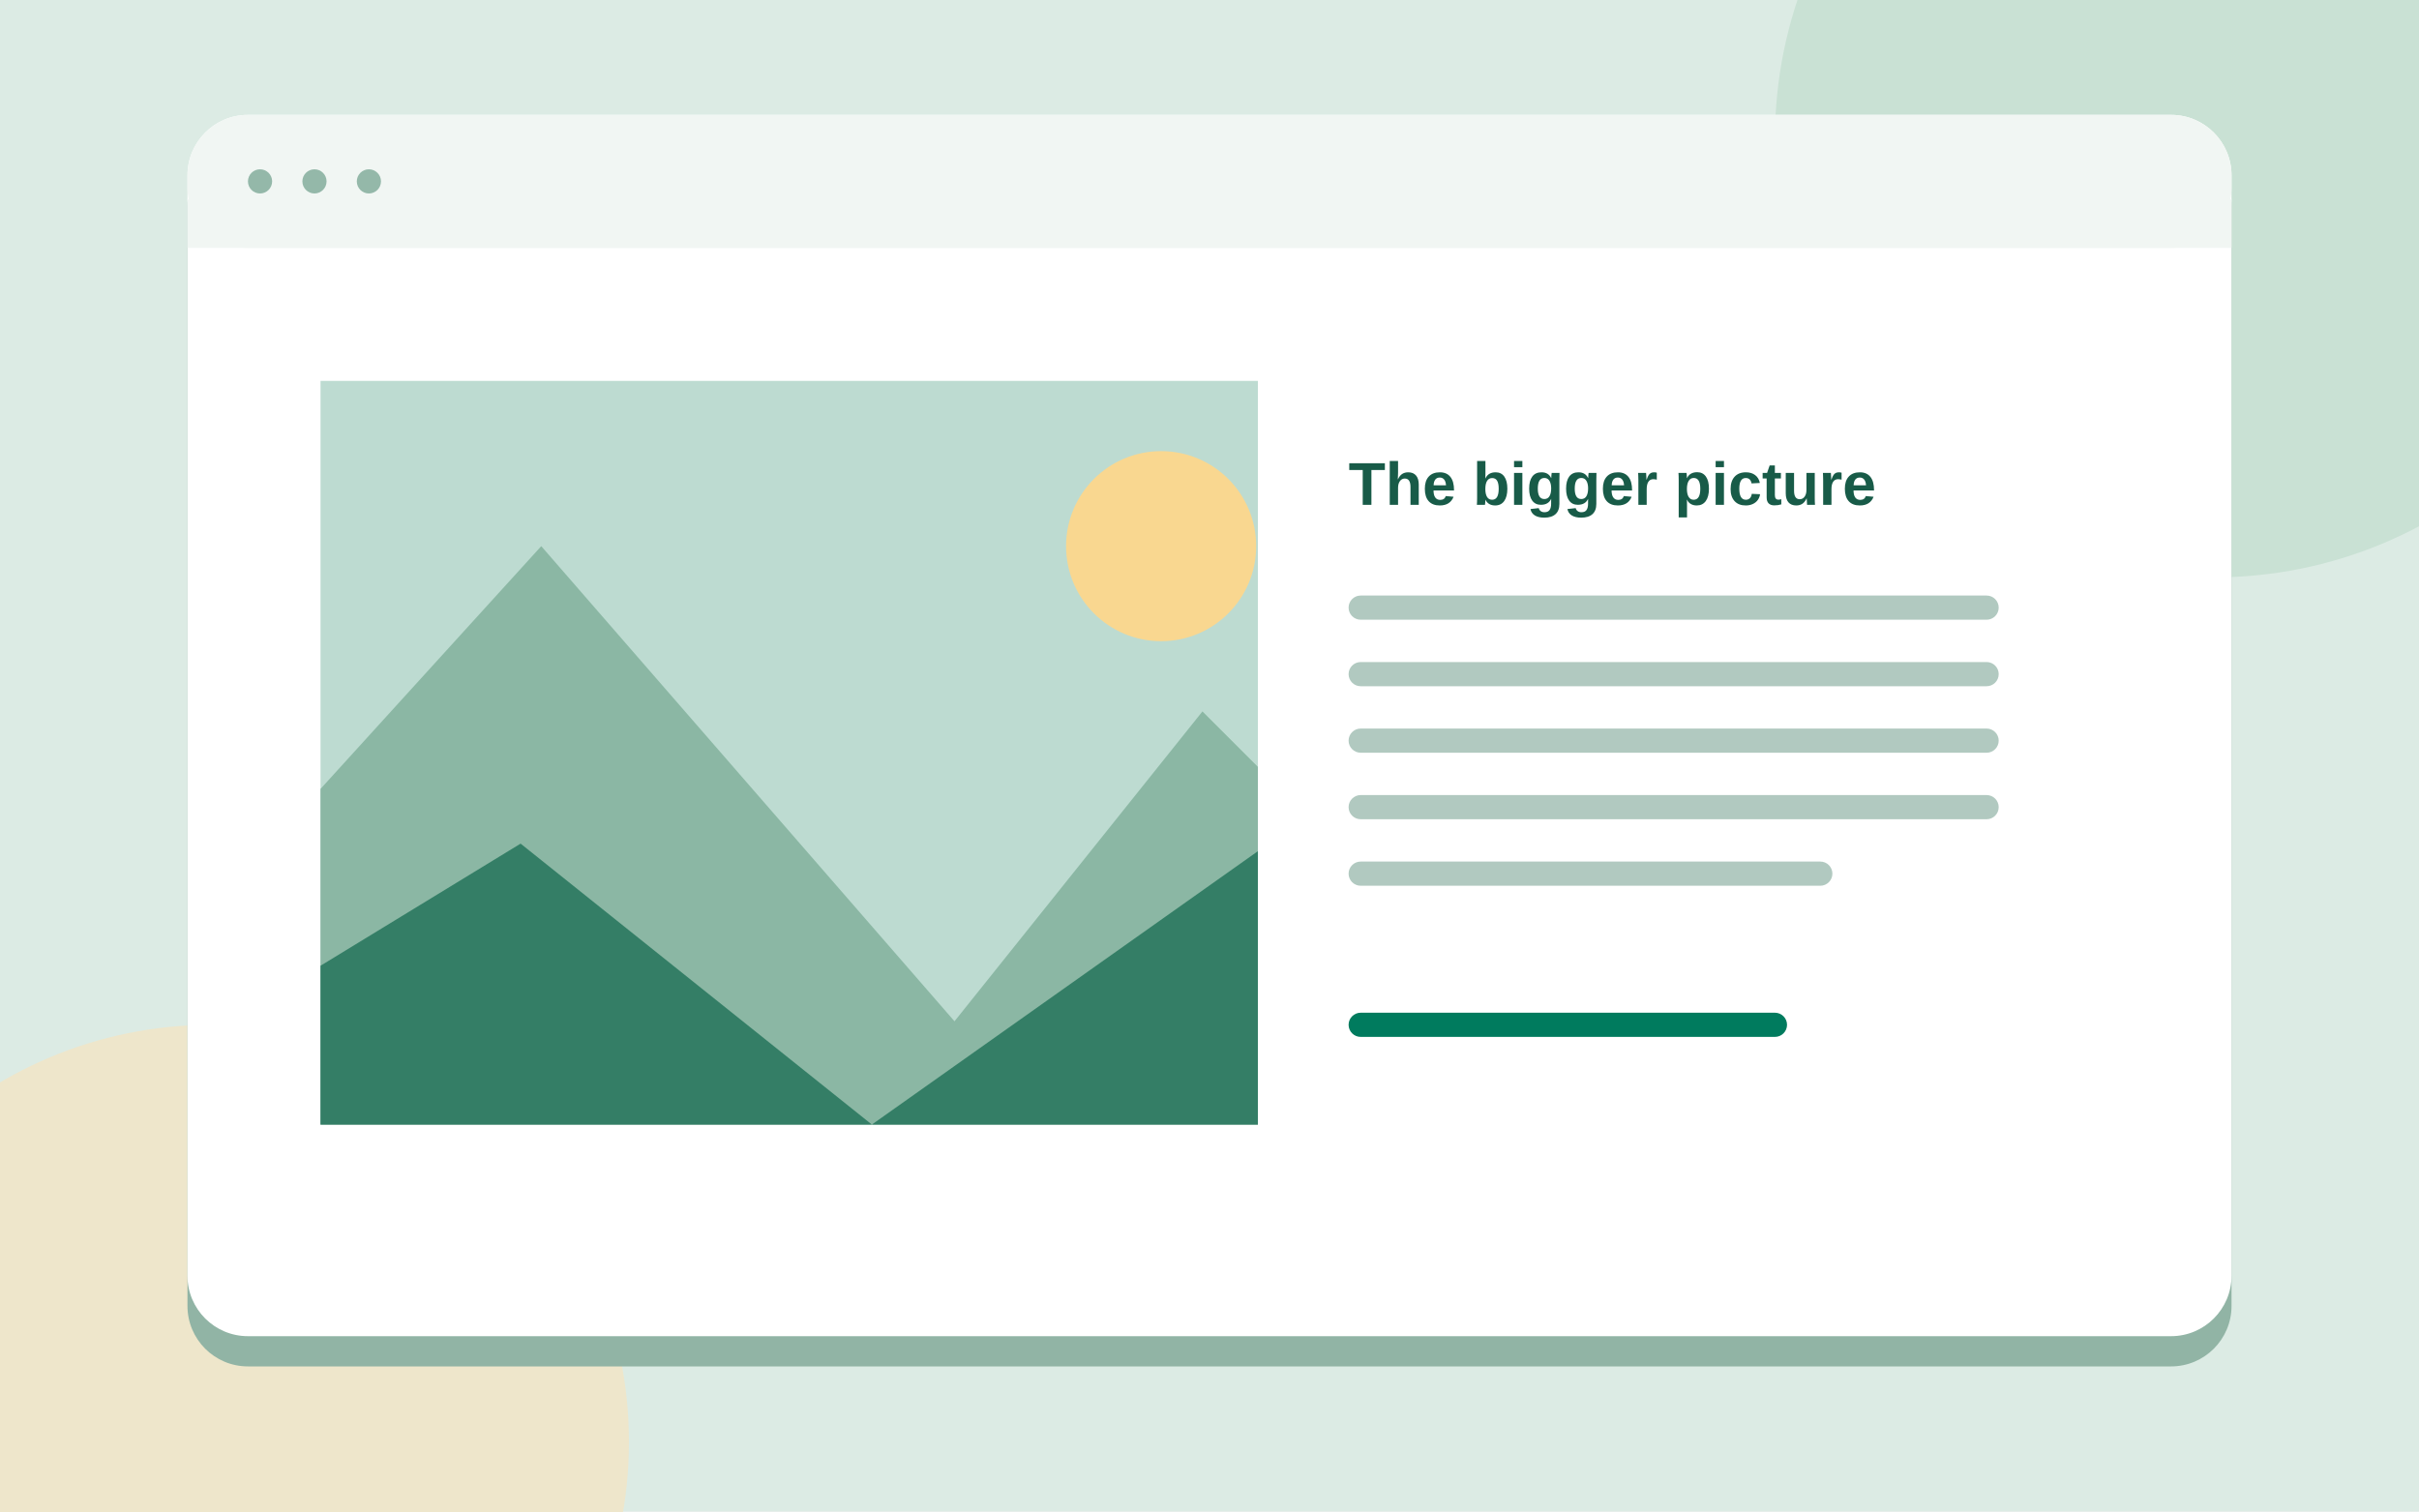
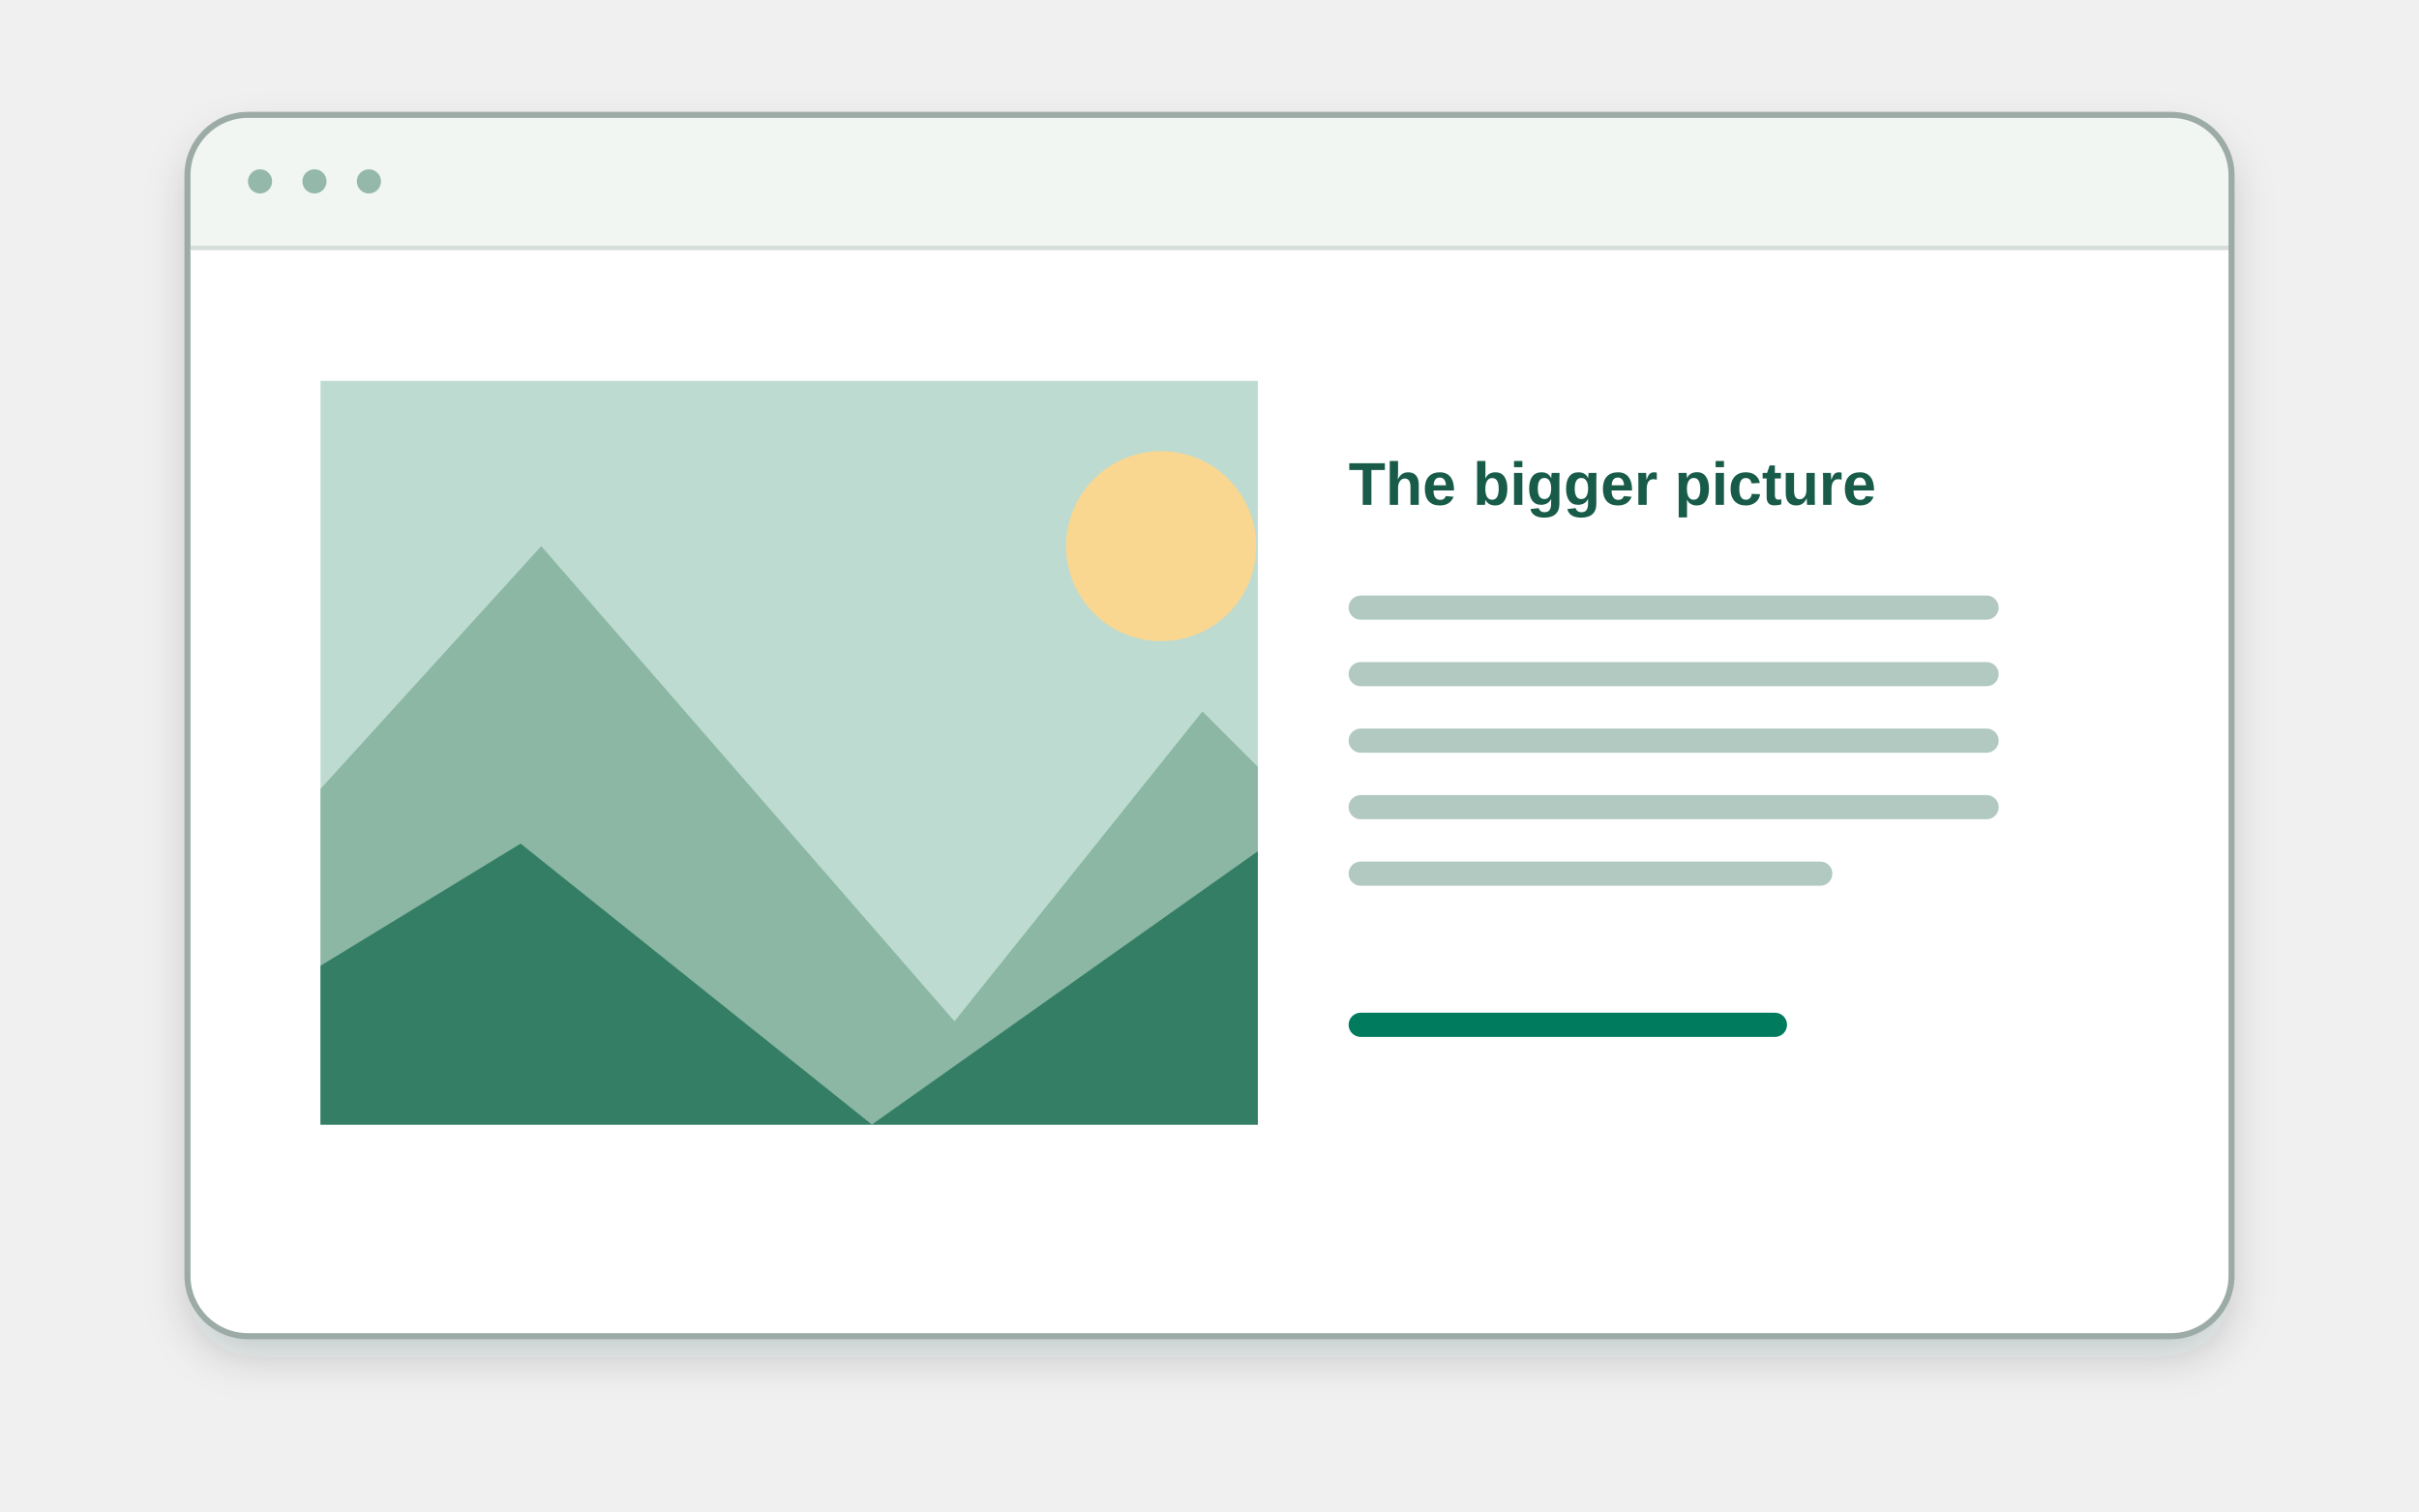
<svg xmlns="http://www.w3.org/2000/svg" width="800" height="500" viewBox="0 0 800 500">
  <defs>
    <clipPath id="window">
      <rect x="62" y="82" width="676" height="360" rx="16" />
    </clipPath>
+     <filter id="window-shadow" filterUnits="userSpaceOnUse" x="24" y="6" width="752" height="480" color-interpolation-filters="sRGB">
+       <feDropShadow dx="0" dy="7" stdDeviation="7" flood-color="#18231f" flood-opacity="0.18" />
+     </filter>
  </defs>
-   <rect width="800" height="500" fill="#dcebe4" />
-   <circle cx="732" cy="46" r="145" fill="#c9e1d4" />
-   <circle cx="70" cy="477" r="138" fill="#eee6cb" />
-   <rect x="62" y="48" width="676" height="404" rx="20" fill="#91b4a5" />
-   <rect x="62" y="38" width="676" height="404" rx="20" fill="#fff" />
+   <rect x="62" y="38" width="676" height="404" rx="20" fill="#fff" filter="url(#window-shadow)" />
  <rect x="62" y="38" width="676" height="44" rx="20" fill="#f1f6f3" />
  <path d="M62 66h676v16H62" fill="#f1f6f3" />
  <circle cx="86" cy="60" r="4" fill="#94b8a9" />
  <circle cx="104" cy="60" r="4" fill="#94b8a9" />
  <circle cx="122" cy="60" r="4" fill="#94b8a9" />
+   <path d="M63 82h674" stroke="#d5dedb" stroke-width="1.5" />
  <g clip-path="url(#window)">
    <svg x="106" y="126" width="310" height="246" viewBox="0 0 320 180" preserveAspectRatio="xMidYMid slice">
      <rect width="320" height="180" fill="#bddbd1" />
      <circle cx="250" cy="40" r="23" fill="#f9d790" />
      <path d="M0 150 100 40 200 155 260 80 320 140V180H0" fill="#8bb7a4" />
      <path d="M0 170 95 112 180 180 300 95 320 150V180H0" fill="#347e66" />
    </svg>
    <text x="446" y="167" font-family="Arial, sans-serif" font-size="20" font-weight="700" fill="#185b48">The bigger picture</text>
    <rect x="446" y="197" width="215" height="8" rx="4" fill="#b1c9c0" />
    <rect x="446" y="219" width="215" height="8" rx="4" fill="#b1c9c0" />
    <rect x="446" y="241" width="215" height="8" rx="4" fill="#b1c9c0" />
    <rect x="446" y="263" width="215" height="8" rx="4" fill="#b1c9c0" />
    <rect x="446" y="285" width="160" height="8" rx="4" fill="#b1c9c0" />
    <rect x="446" y="335" width="145" height="8" rx="4" fill="#007b5e" />
  </g>
+   <rect x="62" y="38" width="676" height="404" rx="20" fill="none" stroke="#9caba6" stroke-width="2" />
</svg>
